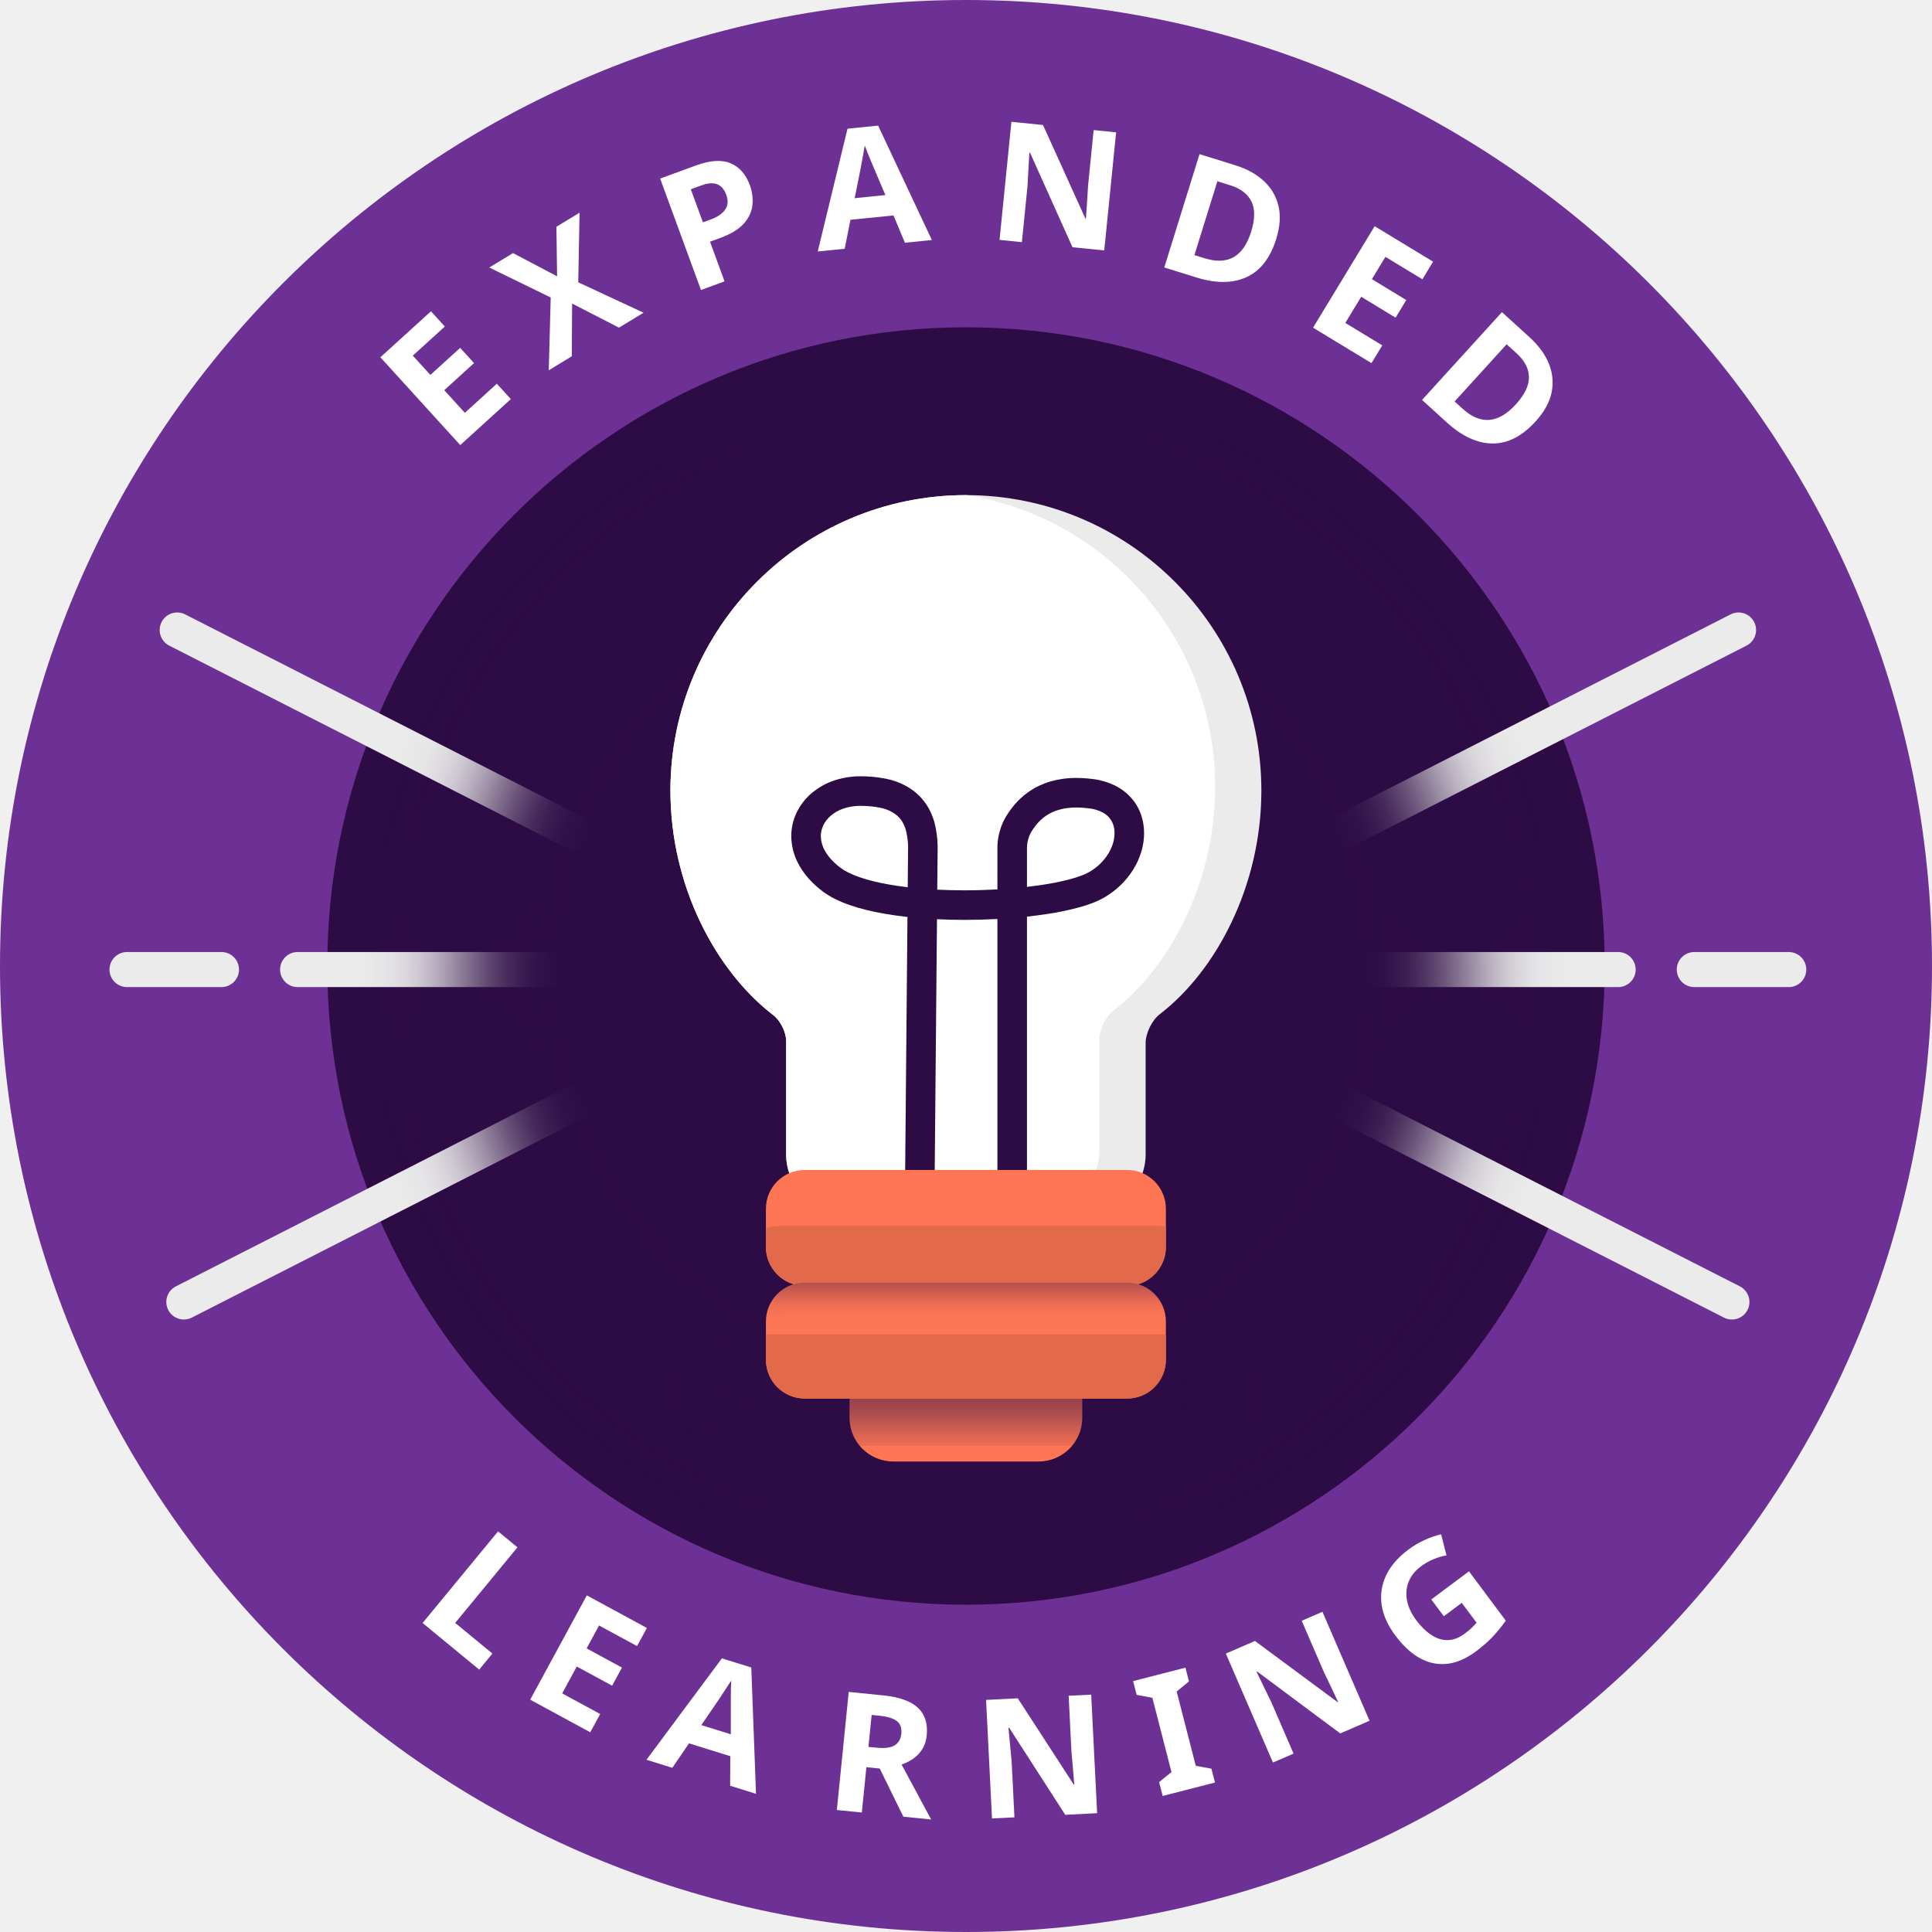
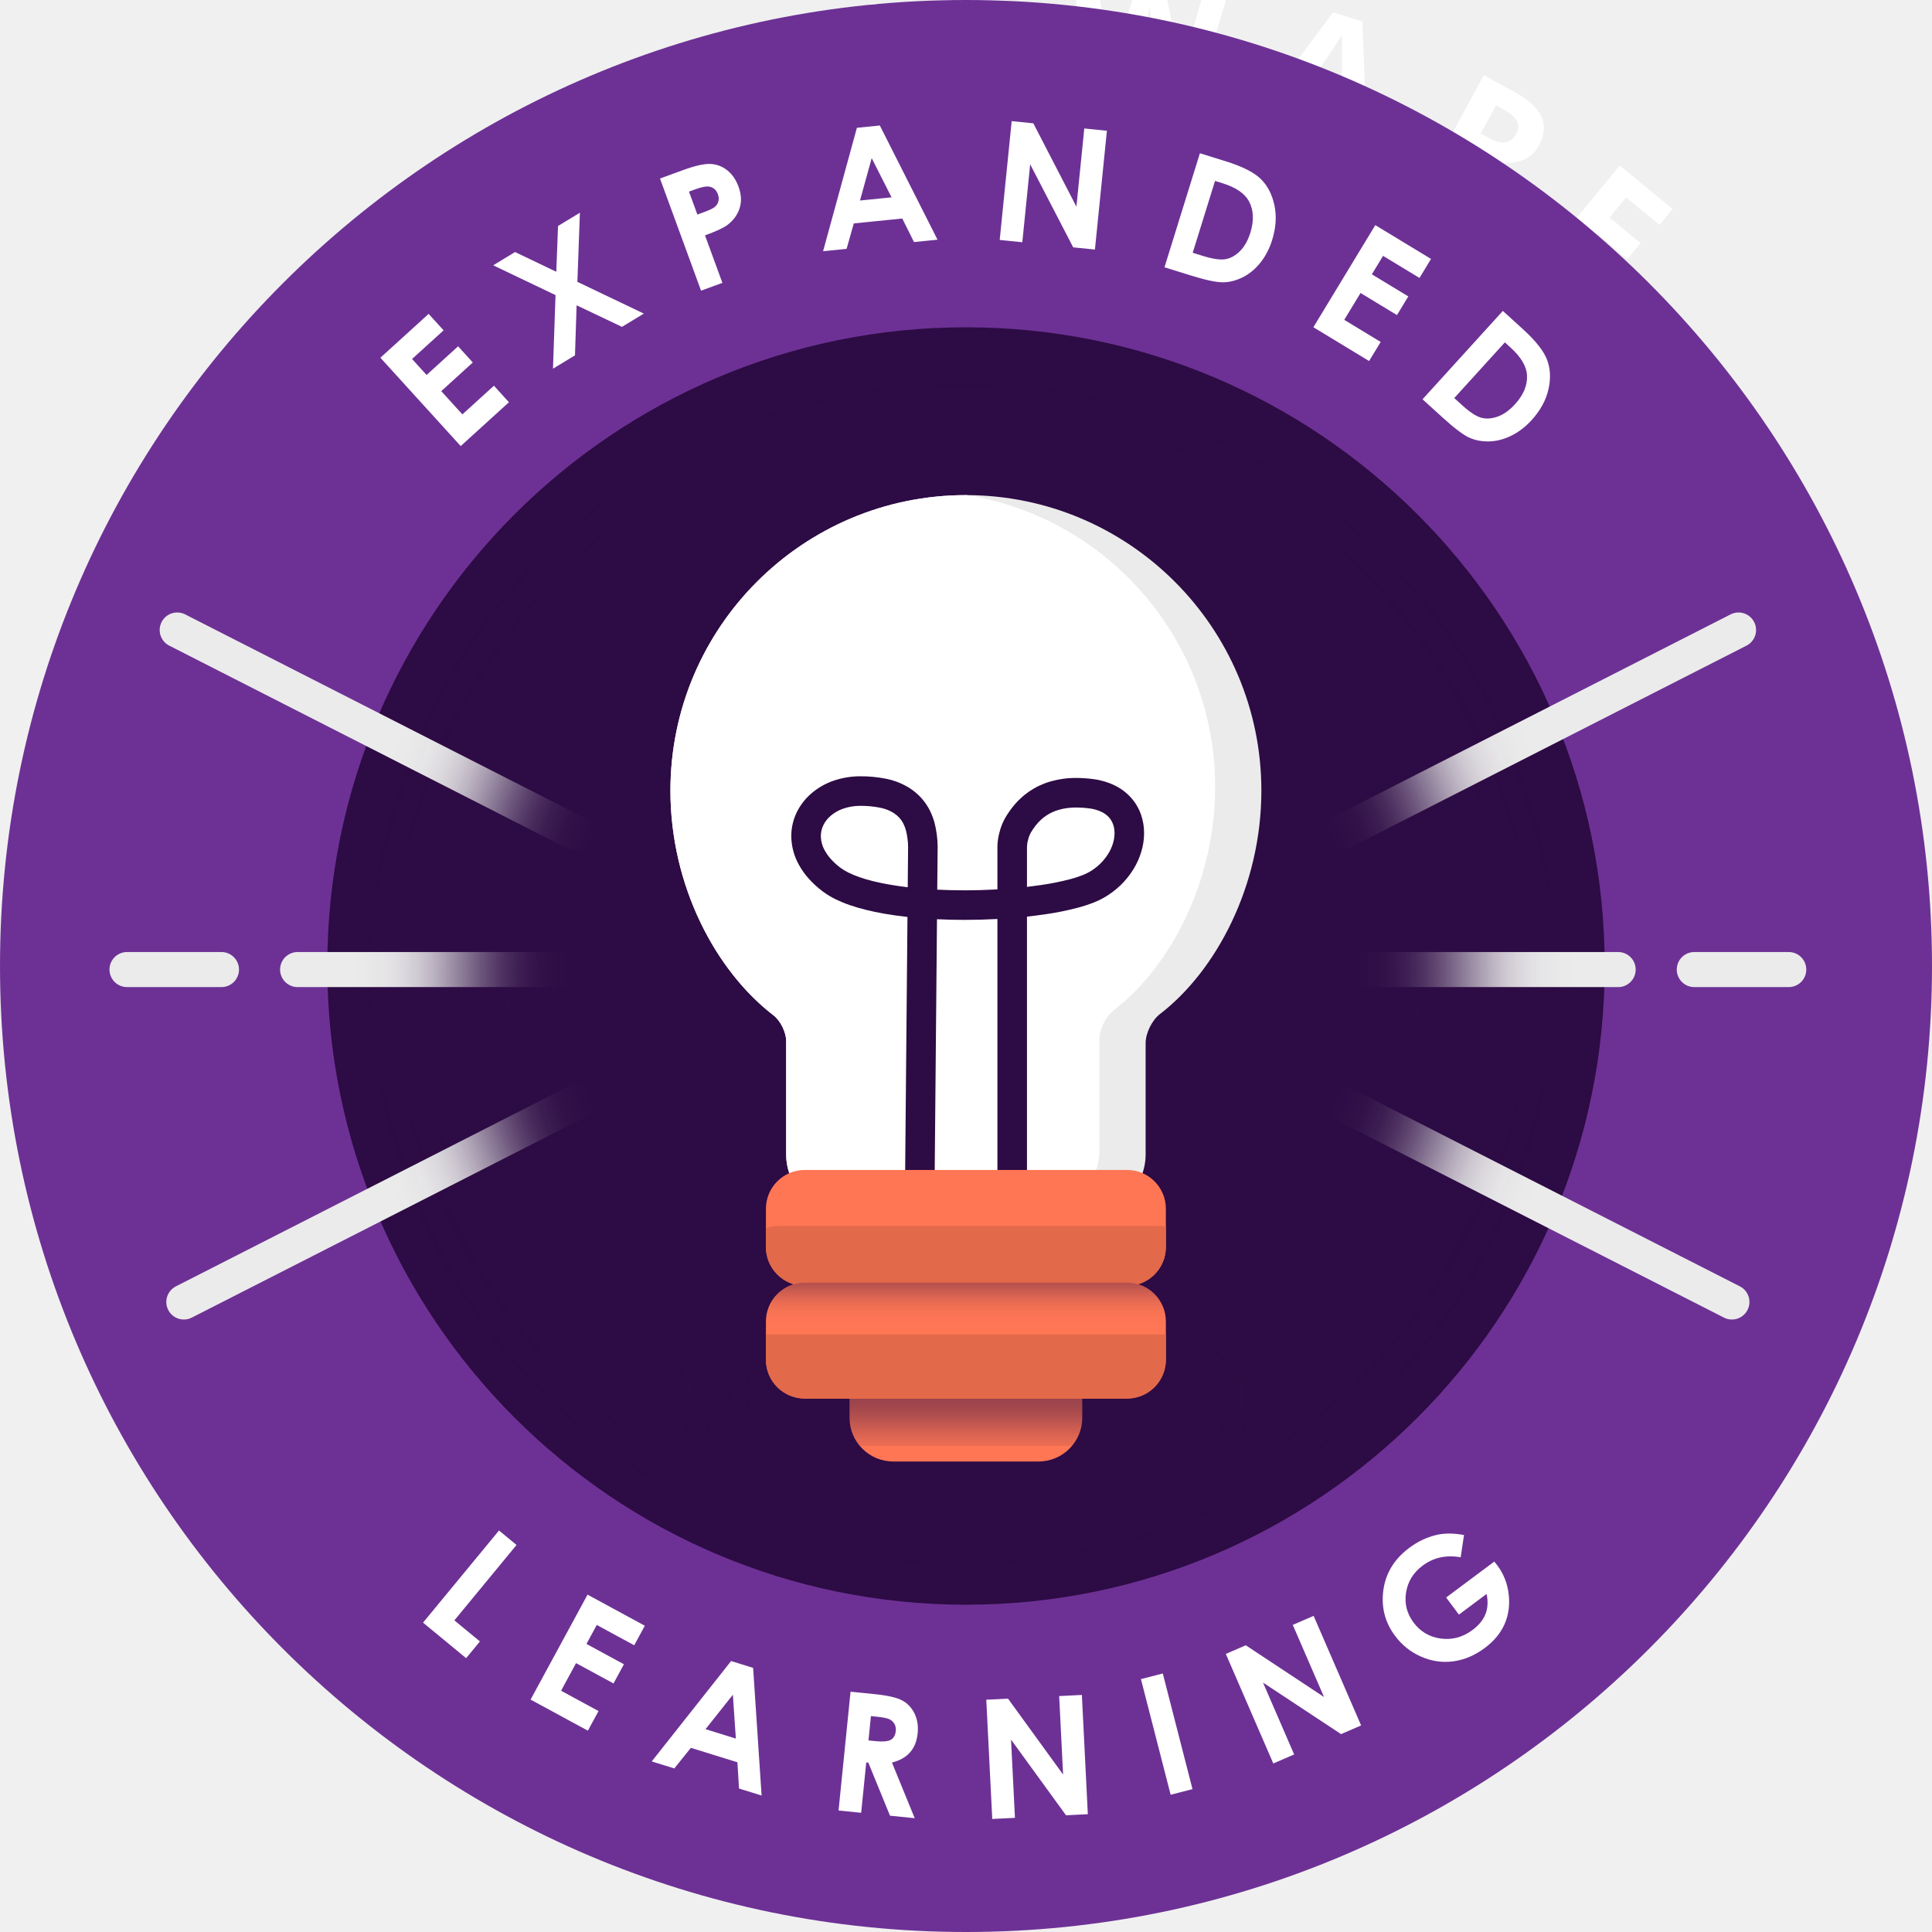
<svg xmlns="http://www.w3.org/2000/svg" style="isolation:isolate" viewBox="1577.819 597.391 522.974 522.974" width="522.974" height="522.974">
  <defs>
-     <clipPath id="_clipPath_oJK8pnprpviYIXXCmwEJscbYoSVW7LpR">
+     <clipPath id="_clipPath_pTgQbBSvCgBFMgWBHA2jAocXNEkFeCnE">
      <rect x="1577.819" y="597.391" width="522.974" height="522.974" />
    </clipPath>
  </defs>
-   <g clip-path="url(#_clipPath_oJK8pnprpviYIXXCmwEJscbYoSVW7LpR)">
+   <g clip-path="url(#_clipPath_pTgQbBSvCgBFMgWBHA2jAocXNEkFeCnE)">
    <g>
      <circle vector-effect="non-scaling-stroke" cx="1839.306" cy="858.878" r="190" fill="none" />
-       <g transform="matrix(1,0,0,1,1649.31,668.875)">
-         <text transform="matrix(0.74,-0.672,0.672,0.74,49.819,51.963)" style="font-family:'Century Gothic';font-weight:700;font-size:45px;font-style:normal;letter-spacing:12;fill:#ffffff;stroke:none;">S</text>
-         <text transform="matrix(0.855,-0.519,0.519,0.855,76.733,28.929)" style="font-family:'Century Gothic';font-weight:700;font-size:45px;font-style:normal;letter-spacing:12;fill:#ffffff;stroke:none;">O</text>
-         <text transform="matrix(0.955,-0.297,0.297,0.955,120.748,5.755)" style="font-family:'Century Gothic';font-weight:700;font-size:45px;font-style:normal;letter-spacing:12;fill:#ffffff;stroke:none;">F</text>
-         <text transform="matrix(0.989,-0.151,0.151,0.989,153.134,-3.128)" style="font-family:'Century Gothic';font-weight:700;font-size:45px;font-style:normal;letter-spacing:12;fill:#ffffff;stroke:none;">T</text>
-         <text transform="matrix(0.999,0.05,-0.05,0.999,183.843,-7.024)" style="font-family:'Century Gothic';font-weight:700;font-size:45px;font-style:normal;letter-spacing:12;fill:#ffffff;stroke:none;">W</text>
-         <text transform="matrix(0.955,0.297,-0.297,0.955,236.005,-1.468)" style="font-family:'Century Gothic';font-weight:700;font-size:45px;font-style:normal;letter-spacing:12;fill:#ffffff;stroke:none;">A</text>
-         <text transform="matrix(0.879,0.477,-0.477,0.879,278.348,14.412)" style="font-family:'Century Gothic';font-weight:700;font-size:45px;font-style:normal;letter-spacing:12;fill:#ffffff;stroke:none;">R</text>
-         <text transform="matrix(0.772,0.636,-0.636,0.772,310.504,34.759)" style="font-family:'Century Gothic';font-weight:700;font-size:45px;font-style:normal;letter-spacing:12;fill:#ffffff;stroke:none;">E</text>
+       <g transform="matrix(1,0,0,1,1682.234,629.664)">
+         <text transform="matrix(0.74,-0.673,0.673,0.74,49.818,51.969)" style="font-family:'Century Gothic';font-weight:700;font-size:45px;font-style:normal;letter-spacing:12;fill:#ffffff;stroke:none;">S</text>
+         <text transform="matrix(0.855,-0.519,0.519,0.855,76.73,28.933)" style="font-family:'Century Gothic';font-weight:700;font-size:45px;font-style:normal;letter-spacing:12;fill:#ffffff;stroke:none;">O</text>
+         <text transform="matrix(0.955,-0.297,0.297,0.955,120.744,5.754)" style="font-family:'Century Gothic';font-weight:700;font-size:45px;font-style:normal;letter-spacing:12;fill:#ffffff;stroke:none;">F</text>
+         <text transform="matrix(0.989,-0.15,0.15,0.989,153.129,-3.133)" style="font-family:'Century Gothic';font-weight:700;font-size:45px;font-style:normal;letter-spacing:12;fill:#ffffff;stroke:none;">T</text>
+         <text transform="matrix(0.999,0.05,-0.05,0.999,183.838,-7.019)" style="font-family:'Century Gothic';font-weight:700;font-size:45px;font-style:normal;letter-spacing:12;fill:#ffffff;stroke:none;">W</text>
+         <text transform="matrix(0.955,0.297,-0.297,0.955,236.001,-1.47)" style="font-family:'Century Gothic';font-weight:700;font-size:45px;font-style:normal;letter-spacing:12;fill:#ffffff;stroke:none;">A</text>
+         <text transform="matrix(0.879,0.477,-0.477,0.879,278.343,14.412)" style="font-family:'Century Gothic';font-weight:700;font-size:45px;font-style:normal;letter-spacing:12;fill:#ffffff;stroke:none;">R</text>
+         <text transform="matrix(0.772,0.636,-0.636,0.772,310.5,34.757)" style="font-family:'Century Gothic';font-weight:700;font-size:45px;font-style:normal;letter-spacing:12;fill:#ffffff;stroke:none;">E</text>
      </g>
      <circle vector-effect="non-scaling-stroke" cx="1839.306" cy="858.878" r="197.425" fill="rgb(45,11,68)" />
      <path d=" M 1577.819 858.878 C 1577.819 714.56 1694.988 597.391 1839.306 597.391 C 1983.625 597.391 2100.793 714.56 2100.793 858.878 C 2100.793 1003.197 1983.625 1120.365 1839.306 1120.365 C 1694.988 1120.365 1577.819 1003.197 1577.819 858.878 Z  M 1666.413 858.878 C 1666.413 763.456 1743.884 685.985 1839.306 685.985 C 1934.728 685.985 2012.199 763.456 2012.199 858.878 C 2012.199 954.3 1934.728 1031.771 1839.306 1031.771 C 1743.884 1031.771 1666.413 954.3 1666.413 858.878 Z " fill-rule="evenodd" fill="rgb(109,49,149)" />
      <circle vector-effect="non-scaling-stroke" cx="1839.306" cy="858.878" r="190" fill="none" />
-       <g transform="matrix(1,0,0,1,1649.305,668.882)">
-         <text transform="matrix(0.74,-0.673,0.673,0.74,50.104,51.716)" style="font-family:'Century Gothic';font-weight:700;font-size:45px;font-style:normal;letter-spacing:12;fill:#ffffff;stroke:none;">E</text>
-         <text transform="matrix(0.855,-0.519,0.519,0.855,77.058,28.736)" style="font-family:'Century Gothic';font-weight:700;font-size:45px;font-style:normal;letter-spacing:12;fill:#ffffff;stroke:none;">X</text>
-         <text transform="matrix(0.939,-0.344,0.344,0.939,114.46,8.403)" style="font-family:'Century Gothic';font-weight:700;font-size:45px;font-style:normal;letter-spacing:12;fill:#ffffff;stroke:none;">P</text>
-         <text transform="matrix(0.995,-0.1,0.1,0.995,149.868,-3.417)" style="font-family:'Century Gothic';font-weight:700;font-size:45px;font-style:normal;letter-spacing:12;fill:#ffffff;stroke:none;">A</text>
-         <text transform="matrix(0.995,0.1,-0.1,0.995,195.054,-6.957)" style="font-family:'Century Gothic';font-weight:700;font-size:45px;font-style:normal;letter-spacing:12;fill:#ffffff;stroke:none;">N</text>
-         <text transform="matrix(0.955,0.297,-0.297,0.955,239.807,-0.289)" style="font-family:'Century Gothic';font-weight:700;font-size:45px;font-style:normal;letter-spacing:12;fill:#ffffff;stroke:none;">D</text>
-         <text transform="matrix(0.855,0.519,-0.519,0.855,280.486,15.107)" style="font-family:'Century Gothic';font-weight:700;font-size:45px;font-style:normal;letter-spacing:12;fill:#ffffff;stroke:none;">E</text>
-         <text transform="matrix(0.74,0.673,-0.673,0.74,310.457,34.047)" style="font-family:'Century Gothic';font-weight:700;font-size:45px;font-style:normal;letter-spacing:12;fill:#ffffff;stroke:none;">D</text>
-       </g>
-       <g transform="matrix(1,0,0,1,1649.299,668.884)">
-         <text transform="matrix(0.772,0.636,-0.636,0.772,39.787,365.261)" style="font-family:'Century Gothic';font-weight:700;font-size:45px;font-style:normal;letter-spacing:16;fill:#ffffff;stroke:none;">L</text>
-         <text transform="matrix(0.879,0.477,-0.477,0.879,68.483,386.667)" style="font-family:'Century Gothic';font-weight:700;font-size:45px;font-style:normal;letter-spacing:16;fill:#ffffff;stroke:none;">E</text>
-         <text transform="matrix(0.955,0.297,-0.297,0.955,103.515,404.854)" style="font-family:'Century Gothic';font-weight:700;font-size:45px;font-style:normal;letter-spacing:16;fill:#ffffff;stroke:none;">A</text>
-         <text transform="matrix(0.995,0.1,-0.1,0.995,151.021,418.054)" style="font-family:'Century Gothic';font-weight:700;font-size:45px;font-style:normal;letter-spacing:16;fill:#ffffff;stroke:none;">R</text>
-         <text transform="matrix(0.999,-0.05,0.05,0.999,193.004,420.949)" style="font-family:'Century Gothic';font-weight:700;font-size:45px;font-style:normal;letter-spacing:16;fill:#ffffff;stroke:none;">N</text>
-         <text transform="matrix(0.968,-0.249,0.249,0.968,241.853,415.019)" style="font-family:'Century Gothic';font-weight:700;font-size:45px;font-style:normal;letter-spacing:16;fill:#ffffff;stroke:none;">I</text>
-         <text transform="matrix(0.918,-0.397,0.397,0.918,269.381,407.213)" style="font-family:'Century Gothic';font-weight:700;font-size:45px;font-style:normal;letter-spacing:16;fill:#ffffff;stroke:none;">N</text>
-         <text transform="matrix(0.801,-0.598,0.598,0.801,313.733,385.64)" style="font-family:'Century Gothic';font-weight:700;font-size:45px;font-style:normal;letter-spacing:16;fill:#ffffff;stroke:none;">G</text>
-       </g>
+       <path d=" M 1702.528 718.14 L 1680.789 694.221 L 1693.846 682.354 L 1697.896 686.809 L 1689.359 694.568 L 1693.29 698.893 L 1701.827 691.135 L 1705.802 695.509 L 1697.265 703.267 L 1702.984 709.56 L 1711.521 701.802 L 1715.585 706.273 L 1702.528 718.14 L 1702.528 718.14 Z  M 1728.195 677.271 L 1711.327 669.205 L 1717.245 665.615 L 1728.398 670.954 L 1728.874 658.562 L 1734.792 654.972 L 1734.113 673.682 L 1752.099 682.278 L 1746.181 685.867 L 1733.902 680.028 L 1733.462 693.581 L 1727.507 697.194 L 1728.195 677.271 L 1728.195 677.271 Z  M 1767.587 676.072 L 1756.474 645.721 L 1762.601 643.477 L 1762.601 643.477 Q 1767.574 641.656 1770.108 641.77 L 1770.108 641.77 L 1770.108 641.77 Q 1772.641 641.884 1774.662 643.472 L 1774.662 643.472 L 1774.662 643.472 Q 1776.683 645.06 1777.733 647.928 L 1777.733 647.928 L 1777.733 647.928 Q 1778.896 651.106 1778.006 653.818 L 1778.006 653.818 L 1778.006 653.818 Q 1777.116 656.531 1774.571 658.399 L 1774.571 658.399 L 1774.571 658.399 Q 1773.073 659.486 1768.658 661.102 L 1768.658 661.102 L 1773.365 673.957 L 1767.587 676.072 L 1767.587 676.072 Z  M 1764.321 649.259 L 1766.595 655.47 L 1768.431 654.797 L 1768.431 654.797 Q 1770.598 654.004 1771.33 653.385 L 1771.33 653.385 L 1771.33 653.385 Q 1772.063 652.765 1772.287 651.876 L 1772.287 651.876 L 1772.287 651.876 Q 1772.511 650.987 1772.141 649.976 L 1772.141 649.976 L 1772.141 649.976 Q 1771.499 648.222 1769.843 647.916 L 1769.843 647.916 L 1769.843 647.916 Q 1768.633 647.68 1765.951 648.662 L 1765.951 648.662 L 1764.321 649.259 L 1764.321 649.259 Z  M 1800.62 665.398 L 1809.771 631.989 L 1815.98 631.363 L 1831.598 662.273 L 1825.236 662.915 L 1822.054 656.544 L 1808.937 657.868 L 1806.981 664.756 L 1800.62 665.398 L 1800.62 665.398 Z  M 1819.156 650.808 L 1813.779 640.198 L 1810.608 651.67 L 1819.156 650.808 L 1819.156 650.808 Z  M 1848.429 662.341 L 1851.673 630.182 L 1857.532 630.773 L 1869.192 653.327 L 1871.327 632.165 L 1877.448 632.783 L 1874.204 664.941 L 1868.323 664.348 L 1856.678 641.862 L 1854.55 662.958 L 1848.429 662.341 L 1848.429 662.341 Z  M 1893.032 669.743 L 1902.621 638.876 L 1909.588 641.041 L 1909.588 641.041 Q 1916.324 643.133 1919.079 645.818 L 1919.079 645.818 L 1919.079 645.818 Q 1921.834 648.503 1922.786 652.918 L 1922.786 652.918 L 1922.786 652.918 Q 1923.739 657.332 1922.181 662.347 L 1922.181 662.347 L 1922.181 662.347 Q 1921.073 665.914 1918.958 668.536 L 1918.958 668.536 L 1918.958 668.536 Q 1916.844 671.158 1914.143 672.482 L 1914.143 672.482 L 1914.143 672.482 Q 1911.443 673.806 1908.774 673.805 L 1908.774 673.805 L 1908.774 673.805 Q 1906.105 673.804 1900.104 671.94 L 1900.104 671.94 L 1893.032 669.743 L 1893.032 669.743 Z  M 1908.709 646.98 L 1906.716 646.361 L 1900.673 665.812 L 1903.401 666.66 L 1903.401 666.66 Q 1907.43 667.911 1909.531 667.552 L 1909.531 667.552 L 1909.531 667.552 Q 1911.633 667.193 1913.465 665.369 L 1913.465 665.369 L 1913.465 665.369 Q 1915.297 663.545 1916.288 660.356 L 1916.288 660.356 L 1916.288 660.356 Q 1917.814 655.445 1915.906 651.885 L 1915.906 651.885 L 1915.906 651.885 Q 1914.186 648.681 1908.709 646.98 L 1908.709 646.98 L 1908.709 646.98 Z  M 1933.338 685.968 L 1950.1 658.332 L 1965.186 667.482 L 1962.063 672.63 L 1952.2 666.647 L 1949.169 671.645 L 1959.032 677.627 L 1955.967 682.681 L 1946.104 676.699 L 1941.694 683.969 L 1951.557 689.951 L 1948.423 695.118 L 1933.338 685.968 L 1933.338 685.968 Z  M 1962.887 705.473 L 1984.625 681.553 L 1990.024 686.46 L 1990.024 686.46 Q 1995.243 691.204 1996.605 694.802 L 1996.605 694.802 L 1996.605 694.802 Q 1997.967 698.4 1996.964 702.803 L 1996.964 702.803 L 1996.964 702.803 Q 1995.961 707.206 1992.429 711.092 L 1992.429 711.092 L 1992.429 711.092 Q 1989.917 713.857 1986.892 715.339 L 1986.892 715.339 L 1986.892 715.339 Q 1983.868 716.821 1980.86 716.879 L 1980.86 716.879 L 1980.86 716.879 Q 1977.853 716.937 1975.435 715.808 L 1975.435 715.808 L 1975.435 715.808 Q 1973.017 714.679 1968.366 710.453 L 1968.366 710.453 L 1962.887 705.473 L 1962.887 705.473 Z  M 1986.716 691.471 L 1985.172 690.067 L 1971.472 705.14 L 1973.586 707.062 L 1973.586 707.062 Q 1976.708 709.899 1978.765 710.462 L 1978.765 710.462 L 1978.765 710.462 Q 1980.822 711.025 1983.253 710.146 L 1983.253 710.146 L 1983.253 710.146 Q 1985.684 709.268 1987.931 706.796 L 1987.931 706.796 L 1987.931 706.796 Q 1991.389 702.991 1991.165 698.958 L 1991.165 698.958 L 1991.165 698.958 Q 1990.961 695.328 1986.716 691.471 L 1986.716 691.471 L 1986.716 691.471 Z " fill-rule="evenodd" fill="rgb(255,255,255)" />
+       <path d=" M 1692.334 1036.622 L 1712.895 1011.683 L 1717.642 1015.597 L 1700.813 1036.009 L 1707.73 1041.712 L 1703.998 1046.238 L 1692.334 1036.622 L 1692.334 1036.622 Z  M 1721.445 1057.452 L 1736.862 1029.044 L 1752.37 1037.46 L 1749.498 1042.752 L 1739.359 1037.249 L 1736.571 1042.386 L 1746.71 1047.889 L 1743.891 1053.084 L 1733.752 1047.581 L 1729.696 1055.055 L 1739.835 1060.557 L 1736.953 1065.868 L 1721.445 1057.452 L 1721.445 1057.452 Z  M 1754.24 1074.192 L 1775.722 1047.018 L 1781.682 1048.868 L 1783.975 1083.424 L 1777.868 1081.528 L 1777.429 1074.421 L 1764.838 1070.511 L 1760.346 1076.088 L 1754.24 1074.192 L 1754.24 1074.192 Z  M 1777.004 1068.008 L 1776.203 1056.14 L 1768.8 1065.46 L 1777.004 1068.008 L 1777.004 1068.008 Z  M 1804.808 1087.478 L 1808.054 1055.319 L 1814.547 1055.975 L 1814.547 1055.975 Q 1819.881 1056.513 1822.048 1057.693 L 1822.048 1057.693 L 1822.048 1057.693 Q 1824.215 1058.872 1825.369 1061.219 L 1825.369 1061.219 L 1825.369 1061.219 Q 1826.523 1063.566 1826.219 1066.583 L 1826.219 1066.583 L 1826.219 1066.583 Q 1825.899 1069.753 1824.164 1071.731 L 1824.164 1071.731 L 1824.164 1071.731 Q 1822.43 1073.709 1819.259 1074.493 L 1819.259 1074.493 L 1825.424 1089.559 L 1818.734 1088.883 L 1812.873 1074.533 L 1812.304 1074.476 L 1810.929 1088.096 L 1804.808 1087.478 L 1804.808 1087.478 Z  M 1813.571 1061.927 L 1812.907 1068.508 L 1814.83 1068.702 L 1814.83 1068.702 Q 1817.76 1068.998 1818.941 1068.344 L 1818.941 1068.344 L 1818.941 1068.344 Q 1820.122 1067.69 1820.301 1065.919 L 1820.301 1065.919 L 1820.301 1065.919 Q 1820.407 1064.87 1819.939 1064.039 L 1819.939 1064.039 L 1819.939 1064.039 Q 1819.471 1063.207 1818.587 1062.776 L 1818.587 1062.776 L 1818.587 1062.776 Q 1817.703 1062.344 1815.254 1062.097 L 1815.254 1062.097 L 1813.571 1061.927 L 1813.571 1061.927 Z  M 1846.412 1089.77 L 1844.797 1057.488 L 1850.679 1057.194 L 1865.589 1077.745 L 1864.526 1056.502 L 1870.671 1056.194 L 1872.285 1088.476 L 1866.382 1088.771 L 1851.497 1068.285 L 1852.557 1089.463 L 1846.412 1089.77 L 1846.412 1089.77 Z  M 1894.701 1083.212 L 1886.659 1051.907 L 1892.575 1050.387 L 1900.618 1081.693 L 1894.701 1083.212 L 1894.701 1083.212 Z  M 1922.49 1074.75 L 1909.636 1045.094 L 1915.039 1042.752 L 1936.219 1056.753 L 1927.76 1037.238 L 1933.405 1034.791 L 1946.259 1064.447 L 1940.836 1066.798 L 1919.703 1052.848 L 1928.135 1072.303 L 1922.49 1074.75 L 1922.49 1074.75 Z  M 1974.114 1012.909 L 1974.114 1012.909 L 1973.209 1018.932 L 1973.209 1018.932 Q 1967.313 1017.905 1962.93 1021.178 L 1962.93 1021.178 L 1962.93 1021.178 Q 1959.109 1024.031 1958.423 1028.492 L 1958.423 1028.492 L 1958.423 1028.492 Q 1957.737 1032.953 1960.445 1036.58 L 1960.445 1036.58 L 1960.445 1036.58 Q 1963.245 1040.33 1967.867 1040.938 L 1967.867 1040.938 L 1967.867 1040.938 Q 1972.489 1041.545 1976.415 1038.613 L 1976.415 1038.613 L 1976.415 1038.613 Q 1978.968 1036.707 1979.918 1034.325 L 1979.918 1034.325 L 1979.918 1034.325 Q 1980.867 1031.943 1980.232 1028.852 L 1980.232 1028.852 L 1972.732 1034.453 L 1969.275 1029.822 L 1982.303 1020.094 L 1983.153 1021.159 L 1983.153 1021.159 Q 1985.691 1024.557 1986.204 1028.918 L 1986.204 1028.918 L 1986.204 1028.918 Q 1986.718 1033.278 1985.115 1036.97 L 1985.115 1036.97 L 1985.115 1036.97 Q 1983.512 1040.663 1979.745 1043.476 L 1979.745 1043.476 L 1979.745 1043.476 Q 1975.713 1046.487 1971.244 1047.095 L 1971.244 1047.095 L 1971.244 1047.095 Q 1966.776 1047.703 1962.517 1045.837 L 1962.517 1045.837 L 1962.517 1045.837 Q 1958.259 1043.972 1955.458 1040.221 L 1955.458 1040.221 L 1955.458 1040.221 Q 1951.62 1035.081 1952.178 1028.74 L 1952.178 1028.74 L 1952.178 1028.74 Q 1952.831 1021.205 1959.292 1016.38 L 1959.292 1016.38 L 1959.292 1016.38 Q 1962.673 1013.856 1966.546 1012.911 L 1966.546 1012.911 L 1966.546 1012.911 Q 1969.817 1012.113 1974.114 1012.909 Z " fill-rule="evenodd" fill="rgb(255,255,255)" />
      <g>
        <g>
          <g>
            <path d=" M 1940.508 855.096 L 2015.837 855.096 C 2018.456 855.096 2020.582 857.223 2020.582 859.842 L 2020.582 859.842 C 2020.582 862.461 2018.456 864.588 2015.837 864.588 L 1940.508 864.588 C 1937.889 864.588 1935.762 862.461 1935.762 859.842 L 1935.762 859.842 C 1935.762 857.223 1937.889 855.096 1940.508 855.096 Z " fill="rgb(235,235,235)" />
            <path d=" M 2036.447 855.096 L 2062.016 855.096 C 2064.636 855.096 2066.762 857.223 2066.762 859.842 L 2066.762 859.842 C 2066.762 862.461 2064.636 864.588 2062.016 864.588 L 2036.447 864.588 C 2033.828 864.588 2031.702 862.461 2031.702 859.842 L 2031.702 859.842 C 2031.702 857.223 2033.828 855.096 2036.447 855.096 Z " fill="rgb(235,235,235)" />
          </g>
        </g>
        <path d=" M 1938.533 818.597 L 2046.272 763.702 C 2048.606 762.512 2051.466 763.442 2052.655 765.776 L 2052.655 765.776 C 2053.844 768.109 2052.915 770.969 2050.581 772.159 L 1942.842 827.054 C 1940.508 828.244 1937.648 827.314 1936.459 824.98 L 1936.459 824.98 C 1935.27 822.647 1936.199 819.787 1938.533 818.597 Z " fill="rgb(235,235,235)" />
        <path d=" M 1941.047 890.702 L 2048.786 945.597 C 2051.12 946.787 2052.049 949.647 2050.86 951.98 L 2050.86 951.98 C 2049.671 954.314 2046.811 955.244 2044.477 954.054 L 1936.738 899.159 C 1934.404 897.969 1933.475 895.109 1934.664 892.776 L 1934.664 892.776 C 1935.853 890.442 1938.713 889.512 1941.047 890.702 Z " fill="rgb(235,235,235)" />
      </g>
      <g>
        <g>
          <g>
            <path d=" M 1733.709 855.096 L 1658.38 855.096 C 1655.761 855.096 1653.634 857.223 1653.634 859.842 L 1653.634 859.842 C 1653.634 862.461 1655.761 864.588 1658.38 864.588 L 1733.709 864.588 C 1736.328 864.588 1738.454 862.461 1738.454 859.842 L 1738.454 859.842 C 1738.454 857.223 1736.328 855.096 1733.709 855.096 Z " fill="rgb(235,235,235)" />
            <path d=" M 1637.769 855.096 L 1612.2 855.096 C 1609.581 855.096 1607.454 857.223 1607.454 859.842 L 1607.454 859.842 C 1607.454 862.461 1609.581 864.588 1612.2 864.588 L 1637.769 864.588 C 1640.388 864.588 1642.515 862.461 1642.515 859.842 L 1642.515 859.842 C 1642.515 857.223 1640.388 855.096 1637.769 855.096 Z " fill="rgb(235,235,235)" />
          </g>
        </g>
        <path d=" M 1735.684 818.597 L 1627.944 763.702 C 1625.611 762.512 1622.75 763.442 1621.561 765.776 L 1621.561 765.776 C 1620.372 768.109 1621.301 770.969 1623.635 772.159 L 1731.374 827.054 C 1733.708 828.244 1736.568 827.314 1737.758 824.98 L 1737.758 824.98 C 1738.947 822.647 1738.017 819.787 1735.684 818.597 Z " fill="rgb(235,235,235)" />
        <path d=" M 1733.169 890.702 L 1625.43 945.597 C 1623.096 946.787 1622.167 949.647 1623.356 951.98 L 1623.356 951.98 C 1624.545 954.314 1627.406 955.244 1629.739 954.054 L 1737.478 899.159 C 1739.812 897.969 1740.742 895.109 1739.552 892.776 L 1739.552 892.776 C 1738.363 890.442 1735.503 889.512 1733.169 890.702 Z " fill="rgb(235,235,235)" />
      </g>
      <defs>
-         <filter id="vNt2bG7of65Lo83hV5Hrgep6gIvLdpb7" x="-200%" y="-200%" width="400%" height="400%" filterUnits="objectBoundingBox" color-interpolation-filters="sRGB">
+         <filter id="U5TOHHCWPfnayJFc3e1ETB9gvJgcOMNo" x="-200%" y="-200%" width="400%" height="400%" filterUnits="objectBoundingBox" color-interpolation-filters="sRGB">
          <feGaussianBlur stdDeviation="11.893" />
        </filter>
      </defs>
-       <g filter="url(#vNt2bG7of65Lo83hV5Hrgep6gIvLdpb7)">
+       <g filter="url(#U5TOHHCWPfnayJFc3e1ETB9gvJgcOMNo)">
        <ellipse vector-effect="non-scaling-stroke" cx="1838.372" cy="861.029" rx="135.995" ry="135.36" fill="rgb(45,11,68)" />
      </g>
      <path d=" M 1891.789 871.902 C 1906.975 860.239 1919.26 837.241 1919.26 811.396 C 1919.26 767.253 1883.421 731.414 1839.278 731.414 C 1795.135 731.414 1759.296 767.253 1759.296 811.396 C 1759.296 837.241 1771.581 860.239 1787.181 872.22 C 1789.082 873.68 1790.625 876.811 1790.625 879.208 L 1790.625 909.879 C 1790.625 918.471 1797.601 925.446 1806.192 925.446 L 1872.363 925.446 C 1880.955 925.446 1887.93 918.471 1887.93 909.879 L 1887.93 879.73 C 1887.93 877.045 1889.659 873.537 1891.789 871.902 Z " fill="rgb(235,235,235)" />
-       <clipPath id="_clipPath_nkJXLtIyv5BeYblJPgO4soR8cAVzFoRc">
+       <clipPath id="_clipPath_K6kfAClia2ATRTzgtLZugx6cfwSZ48Ut">
        <path d=" M 1891.789 871.902 C 1906.975 860.239 1919.26 837.241 1919.26 811.396 C 1919.26 767.253 1883.421 731.414 1839.278 731.414 C 1795.135 731.414 1759.296 767.253 1759.296 811.396 C 1759.296 837.241 1771.581 860.239 1787.181 872.22 C 1789.082 873.68 1790.625 876.811 1790.625 879.208 L 1790.625 909.879 C 1790.625 918.471 1797.601 925.446 1806.192 925.446 L 1872.363 925.446 C 1880.955 925.446 1887.93 918.471 1887.93 909.879 L 1887.93 879.73 C 1887.93 877.045 1889.659 873.537 1891.789 871.902 Z " fill="rgb(235,235,235)" />
      </clipPath>
-       <g clip-path="url(#_clipPath_nkJXLtIyv5BeYblJPgO4soR8cAVzFoRc)">
+       <g clip-path="url(#_clipPath_K6kfAClia2ATRTzgtLZugx6cfwSZ48Ut)">
        <path d=" M 1879.273 870.886 C 1894.459 859.223 1906.744 836.225 1906.744 810.38 C 1906.744 766.237 1870.905 730.398 1826.762 730.398 C 1782.619 730.398 1746.78 766.237 1746.78 810.38 C 1746.78 836.225 1759.066 859.223 1774.665 871.204 C 1776.566 872.664 1778.11 875.795 1778.11 878.192 L 1778.11 908.863 C 1778.11 917.455 1785.085 924.43 1793.677 924.43 L 1859.848 924.43 C 1868.44 924.43 1875.415 917.455 1875.415 908.863 L 1875.415 878.714 C 1875.415 876.029 1877.144 872.521 1879.273 870.886 Z " fill="rgb(255,255,255)" />
      </g>
      <path d=" M 1831.522 838.214 C 1833.982 838.334 1836.432 838.394 1838.892 838.394 C 1841.872 838.394 1844.842 838.304 1847.812 838.144 L 1847.812 826.554 C 1847.812 826.524 1847.812 826.504 1847.812 826.474 C 1847.842 825.174 1848.032 823.894 1848.382 822.644 C 1848.702 821.374 1849.172 820.154 1849.802 819.004 C 1850.392 817.954 1851.062 816.954 1851.802 816.004 C 1852.482 815.124 1853.232 814.294 1854.042 813.544 C 1854.812 812.814 1855.642 812.154 1856.522 811.554 C 1857.402 810.964 1858.322 810.444 1859.282 810.004 C 1860.262 809.554 1861.272 809.174 1862.312 808.884 C 1863.422 808.574 1864.542 808.344 1865.672 808.194 C 1866.942 808.024 1868.222 807.954 1869.492 807.974 C 1870.942 807.994 1872.382 808.104 1873.802 808.294 C 1875.812 808.544 1877.772 809.124 1879.592 810.014 C 1881.272 810.834 1882.772 811.974 1884.022 813.364 C 1885.192 814.684 1886.092 816.224 1886.682 817.894 C 1887.242 819.514 1887.522 821.224 1887.512 822.934 C 1887.512 824.634 1887.252 826.334 1886.752 827.964 C 1886.242 829.644 1885.522 831.254 1884.592 832.744 C 1882.582 835.974 1879.782 838.634 1876.452 840.484 C 1875.442 841.044 1874.382 841.524 1873.292 841.924 C 1872.082 842.374 1870.842 842.764 1869.592 843.094 C 1866.652 843.874 1863.672 844.464 1860.672 844.894 C 1859.052 845.124 1857.432 845.334 1855.812 845.514 L 1855.812 919.304 L 1855.812 923.304 L 1847.812 923.304 L 1847.812 919.304 L 1847.812 846.154 C 1844.842 846.314 1841.872 846.394 1838.892 846.394 C 1836.412 846.394 1833.932 846.334 1831.452 846.214 L 1830.792 919.344 L 1830.752 923.344 L 1822.762 923.264 L 1822.792 919.264 L 1823.462 845.604 C 1821.332 845.364 1819.222 845.074 1817.112 844.704 C 1815.492 844.424 1813.882 844.084 1812.292 843.694 C 1810.802 843.334 1809.332 842.904 1807.882 842.404 C 1806.532 841.944 1805.222 841.394 1803.942 840.774 C 1802.732 840.184 1801.592 839.484 1800.512 838.684 C 1799.182 837.684 1797.952 836.564 1796.832 835.334 C 1795.812 834.214 1794.922 832.984 1794.182 831.674 C 1792.782 829.254 1792.042 826.524 1792.012 823.744 C 1792.002 821.524 1792.502 819.334 1793.462 817.334 C 1794.422 815.364 1795.772 813.604 1797.432 812.174 C 1799.162 810.694 1801.142 809.544 1803.282 808.784 C 1805.592 807.974 1808.022 807.544 1810.462 807.524 C 1812.892 807.494 1815.312 807.724 1817.692 808.194 C 1819.562 808.564 1821.362 809.214 1823.032 810.124 C 1823.972 810.634 1824.852 811.244 1825.672 811.924 C 1826.472 812.594 1827.202 813.334 1827.842 814.154 C 1828.502 814.984 1829.072 815.884 1829.542 816.824 C 1830.042 817.834 1830.442 818.894 1830.752 819.974 C 1831.032 821.034 1831.242 822.104 1831.382 823.184 C 1831.532 824.264 1831.622 825.354 1831.632 826.434 C 1831.632 826.454 1831.632 826.474 1831.632 826.494 L 1831.632 826.604 L 1831.522 838.214 Z  M 1855.812 845.514 C 1855.812 845.514 1855.802 845.514 1855.802 845.514 M 1823.532 837.564 L 1823.632 826.554 L 1823.632 826.494 C 1823.622 825.744 1823.562 824.994 1823.452 824.254 C 1823.362 823.534 1823.222 822.804 1823.032 822.104 C 1822.872 821.504 1822.642 820.934 1822.372 820.384 C 1822.152 819.934 1821.882 819.504 1821.562 819.104 C 1821.262 818.724 1820.922 818.384 1820.552 818.074 C 1820.132 817.724 1819.682 817.414 1819.212 817.154 C 1818.242 816.634 1817.202 816.254 1816.132 816.044 C 1814.292 815.674 1812.412 815.504 1810.542 815.524 C 1808.982 815.534 1807.432 815.804 1805.952 816.324 C 1804.742 816.754 1803.622 817.404 1802.642 818.244 C 1801.822 818.954 1801.142 819.824 1800.672 820.804 C 1800.242 821.704 1800.012 822.694 1800.012 823.694 C 1800.032 825.104 1800.412 826.474 1801.122 827.694 C 1801.582 828.504 1802.132 829.264 1802.752 829.954 C 1803.532 830.804 1804.382 831.584 1805.302 832.274 C 1805.982 832.774 1806.702 833.214 1807.462 833.584 C 1808.432 834.064 1809.442 834.484 1810.472 834.834 C 1811.702 835.254 1812.942 835.624 1814.192 835.924 C 1815.612 836.274 1817.042 836.574 1818.482 836.824 C 1820.152 837.114 1821.842 837.354 1823.532 837.564 Z  M 1855.812 837.464 C 1857.052 837.314 1858.292 837.154 1859.532 836.974 C 1862.232 836.594 1864.912 836.054 1867.552 835.364 C 1868.562 835.094 1869.552 834.784 1870.532 834.414 C 1871.232 834.164 1871.922 833.854 1872.572 833.484 C 1874.712 832.294 1876.502 830.584 1877.802 828.514 C 1878.362 827.624 1878.792 826.654 1879.102 825.644 C 1879.372 824.754 1879.512 823.824 1879.512 822.894 C 1879.522 822.094 1879.392 821.294 1879.122 820.534 C 1878.882 819.854 1878.512 819.224 1878.042 818.674 C 1877.492 818.064 1876.832 817.564 1876.092 817.204 C 1875.042 816.694 1873.922 816.364 1872.772 816.224 C 1871.652 816.074 1870.512 815.984 1869.382 815.974 C 1868.492 815.954 1867.592 816.014 1866.712 816.124 C 1865.962 816.224 1865.212 816.374 1864.482 816.584 C 1863.852 816.764 1863.232 816.984 1862.642 817.264 C 1862.072 817.524 1861.522 817.834 1861.002 818.184 C 1860.472 818.544 1859.972 818.944 1859.512 819.374 C 1859.012 819.844 1858.542 820.354 1858.122 820.904 C 1857.632 821.534 1857.192 822.194 1856.792 822.884 C 1856.492 823.454 1856.262 824.064 1856.122 824.694 C 1855.932 825.314 1855.832 825.954 1855.812 826.594 L 1855.812 837.464 Z " fill-rule="evenodd" fill="rgb(45,11,68)" />
      <path d="M 1819.618 961.006 L 1858.938 961.006 C 1865.472 961.006 1870.778 966.311 1870.778 972.846 L 1870.778 981.166 C 1870.778 987.701 1865.472 993.006 1858.938 993.006 L 1819.618 993.006 C 1813.083 993.006 1807.778 987.701 1807.778 981.166 L 1807.778 972.846 C 1807.778 966.311 1813.083 961.006 1819.618 961.006 Z" style="stroke:none;fill:#FE7654;stroke-miterlimit:10;" />
      <defs>
-         <filter id="ydZJrTokrixirQbM62DaJYbmUaqt8UyF" x="-200%" y="-200%" width="400%" height="400%" filterUnits="objectBoundingBox" color-interpolation-filters="sRGB">
+         <filter id="aIrhuVTtrQTGmPzzl0UFimTdyz6LTOgl" x="-200%" y="-200%" width="400%" height="400%" filterUnits="objectBoundingBox" color-interpolation-filters="sRGB">
          <feGaussianBlur stdDeviation="7.385" />
        </filter>
      </defs>
-       <g filter="url(#ydZJrTokrixirQbM62DaJYbmUaqt8UyF)">
+       <g filter="url(#aIrhuVTtrQTGmPzzl0UFimTdyz6LTOgl)">
        <rect x="1775.398" y="969.961" width="127.76" height="9.348" transform="matrix(1,0,0,1,0,0)" fill="rgb(45,11,68)" />
      </g>
      <path d="M 1795.655 914.085 L 1882.9 914.085 C 1888.702 914.085 1893.412 918.795 1893.412 924.596 L 1893.412 934.951 C 1893.412 940.753 1888.702 945.463 1882.9 945.463 L 1795.655 945.463 C 1789.854 945.463 1785.144 940.753 1785.144 934.951 L 1785.144 924.596 C 1785.144 918.795 1789.854 914.085 1795.655 914.085 Z" style="stroke:none;fill:#FE7654;stroke-miterlimit:10;" />
-       <clipPath id="_clipPath_w2sghwJpwwmGR9KyPUk0U4elvp36BfNK">
+       <clipPath id="_clipPath_ENhemc6KcglcPu1ItTseeXGzeSH6CrvK">
        <path d="M 1795.655 914.085 L 1882.9 914.085 C 1888.702 914.085 1893.412 918.795 1893.412 924.596 L 1893.412 934.951 C 1893.412 940.753 1888.702 945.463 1882.9 945.463 L 1795.655 945.463 C 1789.854 945.463 1785.144 940.753 1785.144 934.951 L 1785.144 924.596 C 1785.144 918.795 1789.854 914.085 1795.655 914.085 Z" style="stroke:none;fill:#FE7654;stroke-miterlimit:10;" />
      </clipPath>
-       <g clip-path="url(#_clipPath_w2sghwJpwwmGR9KyPUk0U4elvp36BfNK)">
+       <g clip-path="url(#_clipPath_ENhemc6KcglcPu1ItTseeXGzeSH6CrvK)">
        <path d="M 1788.719 929.227 L 1891.153 929.227 C 1897.387 929.227 1902.449 934.288 1902.449 940.523 L 1902.449 949.309 C 1902.449 955.543 1897.387 960.605 1891.153 960.605 L 1788.719 960.605 C 1782.485 960.605 1777.423 955.543 1777.423 949.309 L 1777.423 940.523 C 1777.423 934.288 1782.485 929.227 1788.719 929.227 Z" style="stroke:none;fill:#E2694A;stroke-miterlimit:10;" />
      </g>
      <path d="M 1795.655 944.587 L 1882.9 944.587 C 1888.702 944.587 1893.412 949.297 1893.412 955.098 L 1893.412 965.453 C 1893.412 971.254 1888.702 975.964 1882.9 975.964 L 1795.655 975.964 C 1789.854 975.964 1785.144 971.254 1785.144 965.453 L 1785.144 955.098 C 1785.144 949.297 1789.854 944.587 1795.655 944.587 Z" style="stroke:none;fill:#FE7654;stroke-miterlimit:10;" />
-       <clipPath id="_clipPath_whnWsSJxleMyhx7yy0oth7FfUzWImMGc">
+       <clipPath id="_clipPath_c9eElzfB3psfJqyyld20VWRsFLZ3XelK">
        <path d="M 1795.655 944.587 L 1882.9 944.587 C 1888.702 944.587 1893.412 949.297 1893.412 955.098 L 1893.412 965.453 C 1893.412 971.254 1888.702 975.964 1882.9 975.964 L 1795.655 975.964 C 1789.854 975.964 1785.144 971.254 1785.144 965.453 L 1785.144 955.098 C 1785.144 949.297 1789.854 944.587 1795.655 944.587 Z" style="stroke:none;fill:#FE7654;stroke-miterlimit:10;" />
      </clipPath>
-       <g clip-path="url(#_clipPath_whnWsSJxleMyhx7yy0oth7FfUzWImMGc)">
+       <g clip-path="url(#_clipPath_c9eElzfB3psfJqyyld20VWRsFLZ3XelK)">
        <path d="M 1780.781 958.609 L 1892.271 958.609 C 1898.748 958.609 1904.007 963.868 1904.007 970.345 L 1904.007 978.251 C 1904.007 984.728 1898.748 989.987 1892.271 989.987 L 1780.781 989.987 C 1774.304 989.987 1769.045 984.728 1769.045 978.251 L 1769.045 970.345 C 1769.045 963.868 1774.304 958.609 1780.781 958.609 Z" style="stroke:none;fill:#E2694A;stroke-miterlimit:10;" />
        <defs>
-           <filter id="cQg1GYuNvqGNC6BjelgiK5HpbEkq59pz" x="-200%" y="-200%" width="400%" height="400%" filterUnits="objectBoundingBox" color-interpolation-filters="sRGB">
+           <filter id="LqZjcZQc55Ec5Cxd2JDRpQiKgJu4TAlX" x="-200%" y="-200%" width="400%" height="400%" filterUnits="objectBoundingBox" color-interpolation-filters="sRGB">
            <feGaussianBlur stdDeviation="4.379" />
          </filter>
        </defs>
-         <g filter="url(#cQg1GYuNvqGNC6BjelgiK5HpbEkq59pz)" style="mix-blend-mode:normal;" opacity="0.58">
+         <g filter="url(#LqZjcZQc55Ec5Cxd2JDRpQiKgJu4TAlX)" style="mix-blend-mode:normal;" opacity="0.58">
          <path d="M 1783.556 936.74 L 1901.968 936.74 C 1904.548 936.74 1906.642 938.834 1906.642 941.414 L 1906.642 941.414 C 1906.642 943.994 1904.548 946.088 1901.968 946.088 L 1783.556 946.088 C 1780.977 946.088 1778.882 943.994 1778.882 941.414 L 1778.882 941.414 C 1778.882 938.834 1780.977 936.74 1783.556 936.74 Z" style="stroke:none;fill:#2D0B44;stroke-miterlimit:10;" />
        </g>
      </g>
    </g>
  </g>
</svg>
